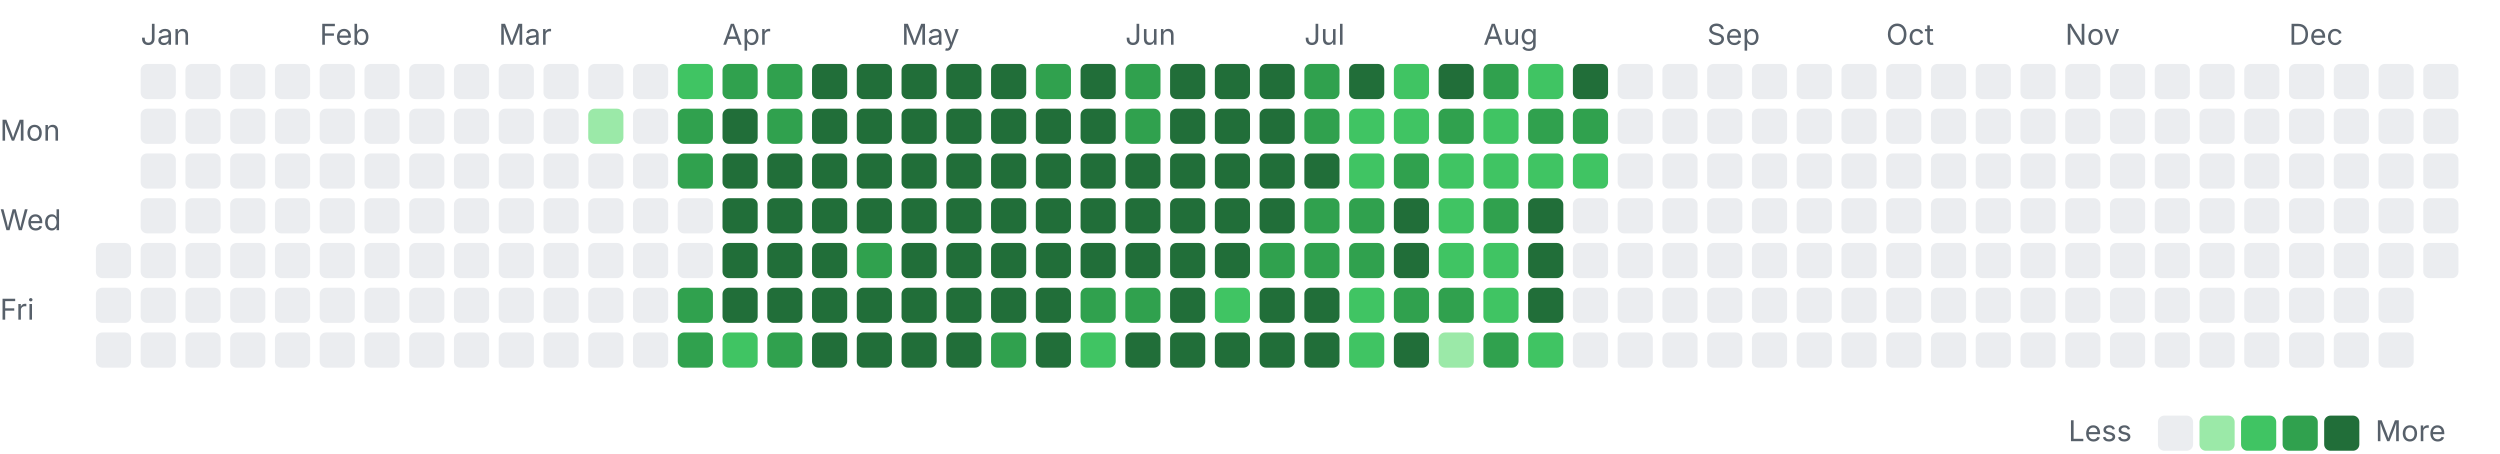
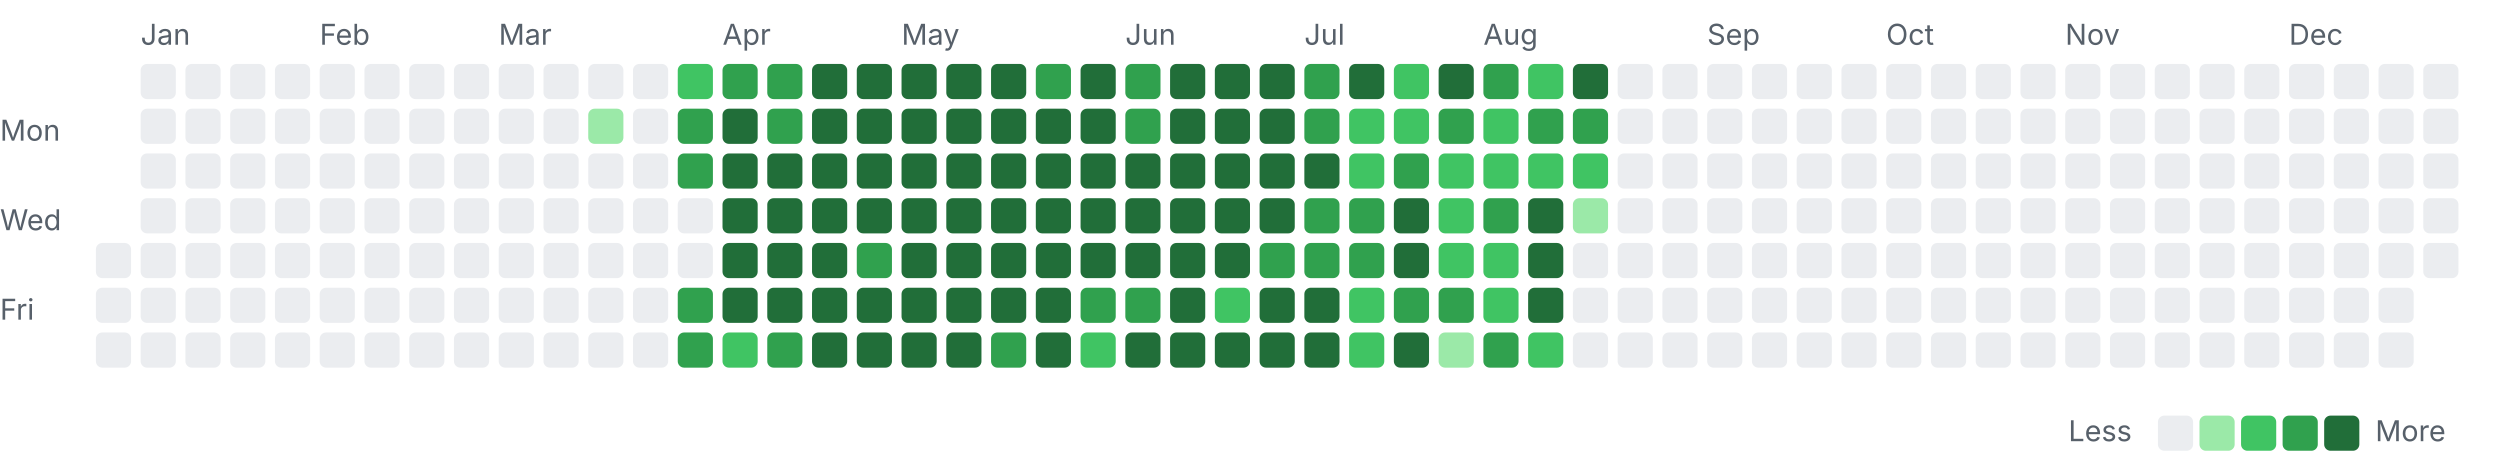
<svg xmlns="http://www.w3.org/2000/svg" width="782" height="142" viewBox="0 0 782 142">
  <style>.l0{fill:#ebedf0}.l1{fill:#9be9a8}.l2{fill:#40c463}.l3{fill:#30a14e}.l4{fill:#216e39} .lbl{fill:#57606a;font:9px -apple-system,Segoe UI,sans-serif}@media(prefers-color-scheme:dark){.l0{fill:#161b22}.l1{fill:#0e4429}.l2{fill:#006d32}.l3{fill:#26a641}.l4{fill:#39d353} .lbl{fill:#8b949e}}</style>
  <text class="lbl" x="44" y="14">Jan</text>
  <text class="lbl" x="100" y="14">Feb</text>
  <text class="lbl" x="156" y="14">Mar</text>
  <text class="lbl" x="226" y="14">Apr</text>
  <text class="lbl" x="282" y="14">May</text>
  <text class="lbl" x="352" y="14">Jun</text>
  <text class="lbl" x="408" y="14">Jul</text>
  <text class="lbl" x="464" y="14">Aug</text>
  <text class="lbl" x="534" y="14">Sep</text>
  <text class="lbl" x="590" y="14">Oct</text>
  <text class="lbl" x="646" y="14">Nov</text>
  <text class="lbl" x="716" y="14">Dec</text>
  <text class="lbl" x="0" y="44">Mon</text>
  <text class="lbl" x="0" y="72">Wed</text>
  <text class="lbl" x="0" y="100">Fri</text>
  <rect class="l0" x="30" y="76" width="11" height="11" rx="2" />
  <rect class="l0" x="30" y="90" width="11" height="11" rx="2" />
  <rect class="l0" x="30" y="104" width="11" height="11" rx="2" />
  <rect class="l0" x="44" y="20" width="11" height="11" rx="2" />
  <rect class="l0" x="44" y="34" width="11" height="11" rx="2" />
  <rect class="l0" x="44" y="48" width="11" height="11" rx="2" />
  <rect class="l0" x="44" y="62" width="11" height="11" rx="2" />
  <rect class="l0" x="44" y="76" width="11" height="11" rx="2" />
  <rect class="l0" x="44" y="90" width="11" height="11" rx="2" />
  <rect class="l0" x="44" y="104" width="11" height="11" rx="2" />
  <rect class="l0" x="58" y="20" width="11" height="11" rx="2" />
  <rect class="l0" x="58" y="34" width="11" height="11" rx="2" />
  <rect class="l0" x="58" y="48" width="11" height="11" rx="2" />
  <rect class="l0" x="58" y="62" width="11" height="11" rx="2" />
  <rect class="l0" x="58" y="76" width="11" height="11" rx="2" />
  <rect class="l0" x="58" y="90" width="11" height="11" rx="2" />
  <rect class="l0" x="58" y="104" width="11" height="11" rx="2" />
  <rect class="l0" x="72" y="20" width="11" height="11" rx="2" />
  <rect class="l0" x="72" y="34" width="11" height="11" rx="2" />
  <rect class="l0" x="72" y="48" width="11" height="11" rx="2" />
  <rect class="l0" x="72" y="62" width="11" height="11" rx="2" />
  <rect class="l0" x="72" y="76" width="11" height="11" rx="2" />
  <rect class="l0" x="72" y="90" width="11" height="11" rx="2" />
  <rect class="l0" x="72" y="104" width="11" height="11" rx="2" />
  <rect class="l0" x="86" y="20" width="11" height="11" rx="2" />
  <rect class="l0" x="86" y="34" width="11" height="11" rx="2" />
  <rect class="l0" x="86" y="48" width="11" height="11" rx="2" />
  <rect class="l0" x="86" y="62" width="11" height="11" rx="2" />
  <rect class="l0" x="86" y="76" width="11" height="11" rx="2" />
  <rect class="l0" x="86" y="90" width="11" height="11" rx="2" />
  <rect class="l0" x="86" y="104" width="11" height="11" rx="2" />
  <rect class="l0" x="100" y="20" width="11" height="11" rx="2" />
  <rect class="l0" x="100" y="34" width="11" height="11" rx="2" />
  <rect class="l0" x="100" y="48" width="11" height="11" rx="2" />
  <rect class="l0" x="100" y="62" width="11" height="11" rx="2" />
  <rect class="l0" x="100" y="76" width="11" height="11" rx="2" />
  <rect class="l0" x="100" y="90" width="11" height="11" rx="2" />
  <rect class="l0" x="100" y="104" width="11" height="11" rx="2" />
  <rect class="l0" x="114" y="20" width="11" height="11" rx="2" />
  <rect class="l0" x="114" y="34" width="11" height="11" rx="2" />
  <rect class="l0" x="114" y="48" width="11" height="11" rx="2" />
  <rect class="l0" x="114" y="62" width="11" height="11" rx="2" />
  <rect class="l0" x="114" y="76" width="11" height="11" rx="2" />
  <rect class="l0" x="114" y="90" width="11" height="11" rx="2" />
  <rect class="l0" x="114" y="104" width="11" height="11" rx="2" />
  <rect class="l0" x="128" y="20" width="11" height="11" rx="2" />
  <rect class="l0" x="128" y="34" width="11" height="11" rx="2" />
  <rect class="l0" x="128" y="48" width="11" height="11" rx="2" />
  <rect class="l0" x="128" y="62" width="11" height="11" rx="2" />
  <rect class="l0" x="128" y="76" width="11" height="11" rx="2" />
  <rect class="l0" x="128" y="90" width="11" height="11" rx="2" />
  <rect class="l0" x="128" y="104" width="11" height="11" rx="2" />
  <rect class="l0" x="142" y="20" width="11" height="11" rx="2" />
  <rect class="l0" x="142" y="34" width="11" height="11" rx="2" />
  <rect class="l0" x="142" y="48" width="11" height="11" rx="2" />
  <rect class="l0" x="142" y="62" width="11" height="11" rx="2" />
  <rect class="l0" x="142" y="76" width="11" height="11" rx="2" />
  <rect class="l0" x="142" y="90" width="11" height="11" rx="2" />
  <rect class="l0" x="142" y="104" width="11" height="11" rx="2" />
  <rect class="l0" x="156" y="20" width="11" height="11" rx="2" />
  <rect class="l0" x="156" y="34" width="11" height="11" rx="2" />
  <rect class="l0" x="156" y="48" width="11" height="11" rx="2" />
  <rect class="l0" x="156" y="62" width="11" height="11" rx="2" />
  <rect class="l0" x="156" y="76" width="11" height="11" rx="2" />
  <rect class="l0" x="156" y="90" width="11" height="11" rx="2" />
  <rect class="l0" x="156" y="104" width="11" height="11" rx="2" />
  <rect class="l0" x="170" y="20" width="11" height="11" rx="2" />
  <rect class="l0" x="170" y="34" width="11" height="11" rx="2" />
  <rect class="l0" x="170" y="48" width="11" height="11" rx="2" />
  <rect class="l0" x="170" y="62" width="11" height="11" rx="2" />
  <rect class="l0" x="170" y="76" width="11" height="11" rx="2" />
  <rect class="l0" x="170" y="90" width="11" height="11" rx="2" />
  <rect class="l0" x="170" y="104" width="11" height="11" rx="2" />
  <rect class="l0" x="184" y="20" width="11" height="11" rx="2" />
  <rect class="l1" x="184" y="34" width="11" height="11" rx="2" />
  <rect class="l0" x="184" y="48" width="11" height="11" rx="2" />
  <rect class="l0" x="184" y="62" width="11" height="11" rx="2" />
  <rect class="l0" x="184" y="76" width="11" height="11" rx="2" />
  <rect class="l0" x="184" y="90" width="11" height="11" rx="2" />
  <rect class="l0" x="184" y="104" width="11" height="11" rx="2" />
  <rect class="l0" x="198" y="20" width="11" height="11" rx="2" />
  <rect class="l0" x="198" y="34" width="11" height="11" rx="2" />
  <rect class="l0" x="198" y="48" width="11" height="11" rx="2" />
  <rect class="l0" x="198" y="62" width="11" height="11" rx="2" />
  <rect class="l0" x="198" y="76" width="11" height="11" rx="2" />
  <rect class="l0" x="198" y="90" width="11" height="11" rx="2" />
  <rect class="l0" x="198" y="104" width="11" height="11" rx="2" />
  <rect class="l2" x="212" y="20" width="11" height="11" rx="2" />
  <rect class="l3" x="212" y="34" width="11" height="11" rx="2" />
  <rect class="l3" x="212" y="48" width="11" height="11" rx="2" />
  <rect class="l0" x="212" y="62" width="11" height="11" rx="2" />
  <rect class="l0" x="212" y="76" width="11" height="11" rx="2" />
  <rect class="l3" x="212" y="90" width="11" height="11" rx="2" />
  <rect class="l3" x="212" y="104" width="11" height="11" rx="2" />
  <rect class="l3" x="226" y="20" width="11" height="11" rx="2" />
  <rect class="l4" x="226" y="34" width="11" height="11" rx="2" />
  <rect class="l4" x="226" y="48" width="11" height="11" rx="2" />
  <rect class="l4" x="226" y="62" width="11" height="11" rx="2" />
  <rect class="l4" x="226" y="76" width="11" height="11" rx="2" />
  <rect class="l4" x="226" y="90" width="11" height="11" rx="2" />
  <rect class="l2" x="226" y="104" width="11" height="11" rx="2" />
  <rect class="l3" x="240" y="20" width="11" height="11" rx="2" />
  <rect class="l3" x="240" y="34" width="11" height="11" rx="2" />
  <rect class="l4" x="240" y="48" width="11" height="11" rx="2" />
  <rect class="l4" x="240" y="62" width="11" height="11" rx="2" />
  <rect class="l4" x="240" y="76" width="11" height="11" rx="2" />
  <rect class="l4" x="240" y="90" width="11" height="11" rx="2" />
  <rect class="l3" x="240" y="104" width="11" height="11" rx="2" />
  <rect class="l4" x="254" y="20" width="11" height="11" rx="2" />
  <rect class="l4" x="254" y="34" width="11" height="11" rx="2" />
  <rect class="l4" x="254" y="48" width="11" height="11" rx="2" />
  <rect class="l4" x="254" y="62" width="11" height="11" rx="2" />
  <rect class="l4" x="254" y="76" width="11" height="11" rx="2" />
  <rect class="l4" x="254" y="90" width="11" height="11" rx="2" />
  <rect class="l4" x="254" y="104" width="11" height="11" rx="2" />
  <rect class="l4" x="268" y="20" width="11" height="11" rx="2" />
  <rect class="l4" x="268" y="34" width="11" height="11" rx="2" />
  <rect class="l4" x="268" y="48" width="11" height="11" rx="2" />
  <rect class="l4" x="268" y="62" width="11" height="11" rx="2" />
  <rect class="l3" x="268" y="76" width="11" height="11" rx="2" />
  <rect class="l4" x="268" y="90" width="11" height="11" rx="2" />
  <rect class="l4" x="268" y="104" width="11" height="11" rx="2" />
  <rect class="l4" x="282" y="20" width="11" height="11" rx="2" />
  <rect class="l4" x="282" y="34" width="11" height="11" rx="2" />
  <rect class="l4" x="282" y="48" width="11" height="11" rx="2" />
  <rect class="l4" x="282" y="62" width="11" height="11" rx="2" />
  <rect class="l4" x="282" y="76" width="11" height="11" rx="2" />
  <rect class="l4" x="282" y="90" width="11" height="11" rx="2" />
  <rect class="l4" x="282" y="104" width="11" height="11" rx="2" />
  <rect class="l4" x="296" y="20" width="11" height="11" rx="2" />
  <rect class="l4" x="296" y="34" width="11" height="11" rx="2" />
  <rect class="l4" x="296" y="48" width="11" height="11" rx="2" />
  <rect class="l4" x="296" y="62" width="11" height="11" rx="2" />
  <rect class="l4" x="296" y="76" width="11" height="11" rx="2" />
  <rect class="l4" x="296" y="90" width="11" height="11" rx="2" />
  <rect class="l4" x="296" y="104" width="11" height="11" rx="2" />
  <rect class="l4" x="310" y="20" width="11" height="11" rx="2" />
  <rect class="l4" x="310" y="34" width="11" height="11" rx="2" />
  <rect class="l4" x="310" y="48" width="11" height="11" rx="2" />
  <rect class="l4" x="310" y="62" width="11" height="11" rx="2" />
  <rect class="l4" x="310" y="76" width="11" height="11" rx="2" />
  <rect class="l4" x="310" y="90" width="11" height="11" rx="2" />
  <rect class="l3" x="310" y="104" width="11" height="11" rx="2" />
  <rect class="l3" x="324" y="20" width="11" height="11" rx="2" />
  <rect class="l4" x="324" y="34" width="11" height="11" rx="2" />
  <rect class="l4" x="324" y="48" width="11" height="11" rx="2" />
  <rect class="l4" x="324" y="62" width="11" height="11" rx="2" />
  <rect class="l4" x="324" y="76" width="11" height="11" rx="2" />
  <rect class="l4" x="324" y="90" width="11" height="11" rx="2" />
  <rect class="l4" x="324" y="104" width="11" height="11" rx="2" />
  <rect class="l4" x="338" y="20" width="11" height="11" rx="2" />
  <rect class="l4" x="338" y="34" width="11" height="11" rx="2" />
  <rect class="l4" x="338" y="48" width="11" height="11" rx="2" />
  <rect class="l4" x="338" y="62" width="11" height="11" rx="2" />
  <rect class="l4" x="338" y="76" width="11" height="11" rx="2" />
  <rect class="l3" x="338" y="90" width="11" height="11" rx="2" />
  <rect class="l2" x="338" y="104" width="11" height="11" rx="2" />
  <rect class="l3" x="352" y="20" width="11" height="11" rx="2" />
  <rect class="l3" x="352" y="34" width="11" height="11" rx="2" />
  <rect class="l4" x="352" y="48" width="11" height="11" rx="2" />
  <rect class="l4" x="352" y="62" width="11" height="11" rx="2" />
  <rect class="l4" x="352" y="76" width="11" height="11" rx="2" />
  <rect class="l3" x="352" y="90" width="11" height="11" rx="2" />
  <rect class="l4" x="352" y="104" width="11" height="11" rx="2" />
  <rect class="l4" x="366" y="20" width="11" height="11" rx="2" />
  <rect class="l4" x="366" y="34" width="11" height="11" rx="2" />
  <rect class="l4" x="366" y="48" width="11" height="11" rx="2" />
  <rect class="l4" x="366" y="62" width="11" height="11" rx="2" />
  <rect class="l4" x="366" y="76" width="11" height="11" rx="2" />
  <rect class="l4" x="366" y="90" width="11" height="11" rx="2" />
  <rect class="l4" x="366" y="104" width="11" height="11" rx="2" />
  <rect class="l4" x="380" y="20" width="11" height="11" rx="2" />
  <rect class="l4" x="380" y="34" width="11" height="11" rx="2" />
  <rect class="l4" x="380" y="48" width="11" height="11" rx="2" />
  <rect class="l4" x="380" y="62" width="11" height="11" rx="2" />
  <rect class="l4" x="380" y="76" width="11" height="11" rx="2" />
  <rect class="l2" x="380" y="90" width="11" height="11" rx="2" />
  <rect class="l4" x="380" y="104" width="11" height="11" rx="2" />
  <rect class="l4" x="394" y="20" width="11" height="11" rx="2" />
  <rect class="l4" x="394" y="34" width="11" height="11" rx="2" />
  <rect class="l4" x="394" y="48" width="11" height="11" rx="2" />
  <rect class="l4" x="394" y="62" width="11" height="11" rx="2" />
  <rect class="l3" x="394" y="76" width="11" height="11" rx="2" />
  <rect class="l4" x="394" y="90" width="11" height="11" rx="2" />
  <rect class="l4" x="394" y="104" width="11" height="11" rx="2" />
  <rect class="l3" x="408" y="20" width="11" height="11" rx="2" />
  <rect class="l3" x="408" y="34" width="11" height="11" rx="2" />
  <rect class="l4" x="408" y="48" width="11" height="11" rx="2" />
  <rect class="l3" x="408" y="62" width="11" height="11" rx="2" />
  <rect class="l3" x="408" y="76" width="11" height="11" rx="2" />
  <rect class="l4" x="408" y="90" width="11" height="11" rx="2" />
  <rect class="l4" x="408" y="104" width="11" height="11" rx="2" />
  <rect class="l4" x="422" y="20" width="11" height="11" rx="2" />
  <rect class="l2" x="422" y="34" width="11" height="11" rx="2" />
  <rect class="l2" x="422" y="48" width="11" height="11" rx="2" />
  <rect class="l3" x="422" y="62" width="11" height="11" rx="2" />
  <rect class="l3" x="422" y="76" width="11" height="11" rx="2" />
  <rect class="l2" x="422" y="90" width="11" height="11" rx="2" />
  <rect class="l2" x="422" y="104" width="11" height="11" rx="2" />
  <rect class="l2" x="436" y="20" width="11" height="11" rx="2" />
  <rect class="l2" x="436" y="34" width="11" height="11" rx="2" />
  <rect class="l3" x="436" y="48" width="11" height="11" rx="2" />
  <rect class="l4" x="436" y="62" width="11" height="11" rx="2" />
  <rect class="l4" x="436" y="76" width="11" height="11" rx="2" />
  <rect class="l3" x="436" y="90" width="11" height="11" rx="2" />
  <rect class="l4" x="436" y="104" width="11" height="11" rx="2" />
  <rect class="l4" x="450" y="20" width="11" height="11" rx="2" />
  <rect class="l3" x="450" y="34" width="11" height="11" rx="2" />
  <rect class="l2" x="450" y="48" width="11" height="11" rx="2" />
  <rect class="l2" x="450" y="62" width="11" height="11" rx="2" />
  <rect class="l2" x="450" y="76" width="11" height="11" rx="2" />
  <rect class="l3" x="450" y="90" width="11" height="11" rx="2" />
  <rect class="l1" x="450" y="104" width="11" height="11" rx="2" />
  <rect class="l3" x="464" y="20" width="11" height="11" rx="2" />
  <rect class="l2" x="464" y="34" width="11" height="11" rx="2" />
  <rect class="l2" x="464" y="48" width="11" height="11" rx="2" />
  <rect class="l3" x="464" y="62" width="11" height="11" rx="2" />
  <rect class="l2" x="464" y="76" width="11" height="11" rx="2" />
  <rect class="l2" x="464" y="90" width="11" height="11" rx="2" />
  <rect class="l3" x="464" y="104" width="11" height="11" rx="2" />
  <rect class="l2" x="478" y="20" width="11" height="11" rx="2" />
  <rect class="l3" x="478" y="34" width="11" height="11" rx="2" />
  <rect class="l2" x="478" y="48" width="11" height="11" rx="2" />
  <rect class="l4" x="478" y="62" width="11" height="11" rx="2" />
  <rect class="l4" x="478" y="76" width="11" height="11" rx="2" />
  <rect class="l4" x="478" y="90" width="11" height="11" rx="2" />
  <rect class="l2" x="478" y="104" width="11" height="11" rx="2" />
  <rect class="l4" x="492" y="20" width="11" height="11" rx="2" />
  <rect class="l3" x="492" y="34" width="11" height="11" rx="2" />
  <rect class="l2" x="492" y="48" width="11" height="11" rx="2" />
-   <rect class="l0" x="492" y="62" width="11" height="11" rx="2" />
+   <rect class="l1" x="492" y="62" width="11" height="11" rx="2" />
  <rect class="l0" x="492" y="76" width="11" height="11" rx="2" />
  <rect class="l0" x="492" y="90" width="11" height="11" rx="2" />
  <rect class="l0" x="492" y="104" width="11" height="11" rx="2" />
  <rect class="l0" x="506" y="20" width="11" height="11" rx="2" />
  <rect class="l0" x="506" y="34" width="11" height="11" rx="2" />
  <rect class="l0" x="506" y="48" width="11" height="11" rx="2" />
  <rect class="l0" x="506" y="62" width="11" height="11" rx="2" />
  <rect class="l0" x="506" y="76" width="11" height="11" rx="2" />
  <rect class="l0" x="506" y="90" width="11" height="11" rx="2" />
  <rect class="l0" x="506" y="104" width="11" height="11" rx="2" />
  <rect class="l0" x="520" y="20" width="11" height="11" rx="2" />
  <rect class="l0" x="520" y="34" width="11" height="11" rx="2" />
  <rect class="l0" x="520" y="48" width="11" height="11" rx="2" />
  <rect class="l0" x="520" y="62" width="11" height="11" rx="2" />
  <rect class="l0" x="520" y="76" width="11" height="11" rx="2" />
  <rect class="l0" x="520" y="90" width="11" height="11" rx="2" />
  <rect class="l0" x="520" y="104" width="11" height="11" rx="2" />
  <rect class="l0" x="534" y="20" width="11" height="11" rx="2" />
  <rect class="l0" x="534" y="34" width="11" height="11" rx="2" />
  <rect class="l0" x="534" y="48" width="11" height="11" rx="2" />
  <rect class="l0" x="534" y="62" width="11" height="11" rx="2" />
  <rect class="l0" x="534" y="76" width="11" height="11" rx="2" />
  <rect class="l0" x="534" y="90" width="11" height="11" rx="2" />
  <rect class="l0" x="534" y="104" width="11" height="11" rx="2" />
  <rect class="l0" x="548" y="20" width="11" height="11" rx="2" />
  <rect class="l0" x="548" y="34" width="11" height="11" rx="2" />
  <rect class="l0" x="548" y="48" width="11" height="11" rx="2" />
  <rect class="l0" x="548" y="62" width="11" height="11" rx="2" />
  <rect class="l0" x="548" y="76" width="11" height="11" rx="2" />
  <rect class="l0" x="548" y="90" width="11" height="11" rx="2" />
  <rect class="l0" x="548" y="104" width="11" height="11" rx="2" />
  <rect class="l0" x="562" y="20" width="11" height="11" rx="2" />
  <rect class="l0" x="562" y="34" width="11" height="11" rx="2" />
  <rect class="l0" x="562" y="48" width="11" height="11" rx="2" />
  <rect class="l0" x="562" y="62" width="11" height="11" rx="2" />
  <rect class="l0" x="562" y="76" width="11" height="11" rx="2" />
  <rect class="l0" x="562" y="90" width="11" height="11" rx="2" />
  <rect class="l0" x="562" y="104" width="11" height="11" rx="2" />
  <rect class="l0" x="576" y="20" width="11" height="11" rx="2" />
  <rect class="l0" x="576" y="34" width="11" height="11" rx="2" />
  <rect class="l0" x="576" y="48" width="11" height="11" rx="2" />
  <rect class="l0" x="576" y="62" width="11" height="11" rx="2" />
  <rect class="l0" x="576" y="76" width="11" height="11" rx="2" />
  <rect class="l0" x="576" y="90" width="11" height="11" rx="2" />
  <rect class="l0" x="576" y="104" width="11" height="11" rx="2" />
  <rect class="l0" x="590" y="20" width="11" height="11" rx="2" />
  <rect class="l0" x="590" y="34" width="11" height="11" rx="2" />
  <rect class="l0" x="590" y="48" width="11" height="11" rx="2" />
  <rect class="l0" x="590" y="62" width="11" height="11" rx="2" />
  <rect class="l0" x="590" y="76" width="11" height="11" rx="2" />
  <rect class="l0" x="590" y="90" width="11" height="11" rx="2" />
  <rect class="l0" x="590" y="104" width="11" height="11" rx="2" />
  <rect class="l0" x="604" y="20" width="11" height="11" rx="2" />
  <rect class="l0" x="604" y="34" width="11" height="11" rx="2" />
  <rect class="l0" x="604" y="48" width="11" height="11" rx="2" />
  <rect class="l0" x="604" y="62" width="11" height="11" rx="2" />
  <rect class="l0" x="604" y="76" width="11" height="11" rx="2" />
  <rect class="l0" x="604" y="90" width="11" height="11" rx="2" />
  <rect class="l0" x="604" y="104" width="11" height="11" rx="2" />
  <rect class="l0" x="618" y="20" width="11" height="11" rx="2" />
  <rect class="l0" x="618" y="34" width="11" height="11" rx="2" />
  <rect class="l0" x="618" y="48" width="11" height="11" rx="2" />
  <rect class="l0" x="618" y="62" width="11" height="11" rx="2" />
  <rect class="l0" x="618" y="76" width="11" height="11" rx="2" />
  <rect class="l0" x="618" y="90" width="11" height="11" rx="2" />
  <rect class="l0" x="618" y="104" width="11" height="11" rx="2" />
  <rect class="l0" x="632" y="20" width="11" height="11" rx="2" />
  <rect class="l0" x="632" y="34" width="11" height="11" rx="2" />
  <rect class="l0" x="632" y="48" width="11" height="11" rx="2" />
  <rect class="l0" x="632" y="62" width="11" height="11" rx="2" />
  <rect class="l0" x="632" y="76" width="11" height="11" rx="2" />
  <rect class="l0" x="632" y="90" width="11" height="11" rx="2" />
  <rect class="l0" x="632" y="104" width="11" height="11" rx="2" />
  <rect class="l0" x="646" y="20" width="11" height="11" rx="2" />
  <rect class="l0" x="646" y="34" width="11" height="11" rx="2" />
  <rect class="l0" x="646" y="48" width="11" height="11" rx="2" />
  <rect class="l0" x="646" y="62" width="11" height="11" rx="2" />
  <rect class="l0" x="646" y="76" width="11" height="11" rx="2" />
  <rect class="l0" x="646" y="90" width="11" height="11" rx="2" />
  <rect class="l0" x="646" y="104" width="11" height="11" rx="2" />
  <rect class="l0" x="660" y="20" width="11" height="11" rx="2" />
  <rect class="l0" x="660" y="34" width="11" height="11" rx="2" />
  <rect class="l0" x="660" y="48" width="11" height="11" rx="2" />
  <rect class="l0" x="660" y="62" width="11" height="11" rx="2" />
  <rect class="l0" x="660" y="76" width="11" height="11" rx="2" />
  <rect class="l0" x="660" y="90" width="11" height="11" rx="2" />
  <rect class="l0" x="660" y="104" width="11" height="11" rx="2" />
  <rect class="l0" x="674" y="20" width="11" height="11" rx="2" />
  <rect class="l0" x="674" y="34" width="11" height="11" rx="2" />
  <rect class="l0" x="674" y="48" width="11" height="11" rx="2" />
  <rect class="l0" x="674" y="62" width="11" height="11" rx="2" />
  <rect class="l0" x="674" y="76" width="11" height="11" rx="2" />
  <rect class="l0" x="674" y="90" width="11" height="11" rx="2" />
  <rect class="l0" x="674" y="104" width="11" height="11" rx="2" />
  <rect class="l0" x="688" y="20" width="11" height="11" rx="2" />
  <rect class="l0" x="688" y="34" width="11" height="11" rx="2" />
  <rect class="l0" x="688" y="48" width="11" height="11" rx="2" />
  <rect class="l0" x="688" y="62" width="11" height="11" rx="2" />
  <rect class="l0" x="688" y="76" width="11" height="11" rx="2" />
  <rect class="l0" x="688" y="90" width="11" height="11" rx="2" />
  <rect class="l0" x="688" y="104" width="11" height="11" rx="2" />
  <rect class="l0" x="702" y="20" width="11" height="11" rx="2" />
  <rect class="l0" x="702" y="34" width="11" height="11" rx="2" />
  <rect class="l0" x="702" y="48" width="11" height="11" rx="2" />
  <rect class="l0" x="702" y="62" width="11" height="11" rx="2" />
  <rect class="l0" x="702" y="76" width="11" height="11" rx="2" />
  <rect class="l0" x="702" y="90" width="11" height="11" rx="2" />
  <rect class="l0" x="702" y="104" width="11" height="11" rx="2" />
  <rect class="l0" x="716" y="20" width="11" height="11" rx="2" />
  <rect class="l0" x="716" y="34" width="11" height="11" rx="2" />
  <rect class="l0" x="716" y="48" width="11" height="11" rx="2" />
  <rect class="l0" x="716" y="62" width="11" height="11" rx="2" />
  <rect class="l0" x="716" y="76" width="11" height="11" rx="2" />
  <rect class="l0" x="716" y="90" width="11" height="11" rx="2" />
  <rect class="l0" x="716" y="104" width="11" height="11" rx="2" />
  <rect class="l0" x="730" y="20" width="11" height="11" rx="2" />
  <rect class="l0" x="730" y="34" width="11" height="11" rx="2" />
  <rect class="l0" x="730" y="48" width="11" height="11" rx="2" />
  <rect class="l0" x="730" y="62" width="11" height="11" rx="2" />
  <rect class="l0" x="730" y="76" width="11" height="11" rx="2" />
  <rect class="l0" x="730" y="90" width="11" height="11" rx="2" />
  <rect class="l0" x="730" y="104" width="11" height="11" rx="2" />
  <rect class="l0" x="744" y="20" width="11" height="11" rx="2" />
  <rect class="l0" x="744" y="34" width="11" height="11" rx="2" />
  <rect class="l0" x="744" y="48" width="11" height="11" rx="2" />
  <rect class="l0" x="744" y="62" width="11" height="11" rx="2" />
  <rect class="l0" x="744" y="76" width="11" height="11" rx="2" />
  <rect class="l0" x="744" y="90" width="11" height="11" rx="2" />
  <rect class="l0" x="744" y="104" width="11" height="11" rx="2" />
  <rect class="l0" x="758" y="20" width="11" height="11" rx="2" />
  <rect class="l0" x="758" y="34" width="11" height="11" rx="2" />
  <rect class="l0" x="758" y="48" width="11" height="11" rx="2" />
  <rect class="l0" x="758" y="62" width="11" height="11" rx="2" />
  <rect class="l0" x="758" y="76" width="11" height="11" rx="2" />
  <text class="lbl" x="647" y="138">Less</text>
  <rect class="l0" x="675" y="130" width="11" height="11" rx="2" />
  <rect class="l1" x="688" y="130" width="11" height="11" rx="2" />
  <rect class="l2" x="701" y="130" width="11" height="11" rx="2" />
  <rect class="l3" x="714" y="130" width="11" height="11" rx="2" />
  <rect class="l4" x="727" y="130" width="11" height="11" rx="2" />
  <text class="lbl" x="743" y="138">More</text>
</svg>
